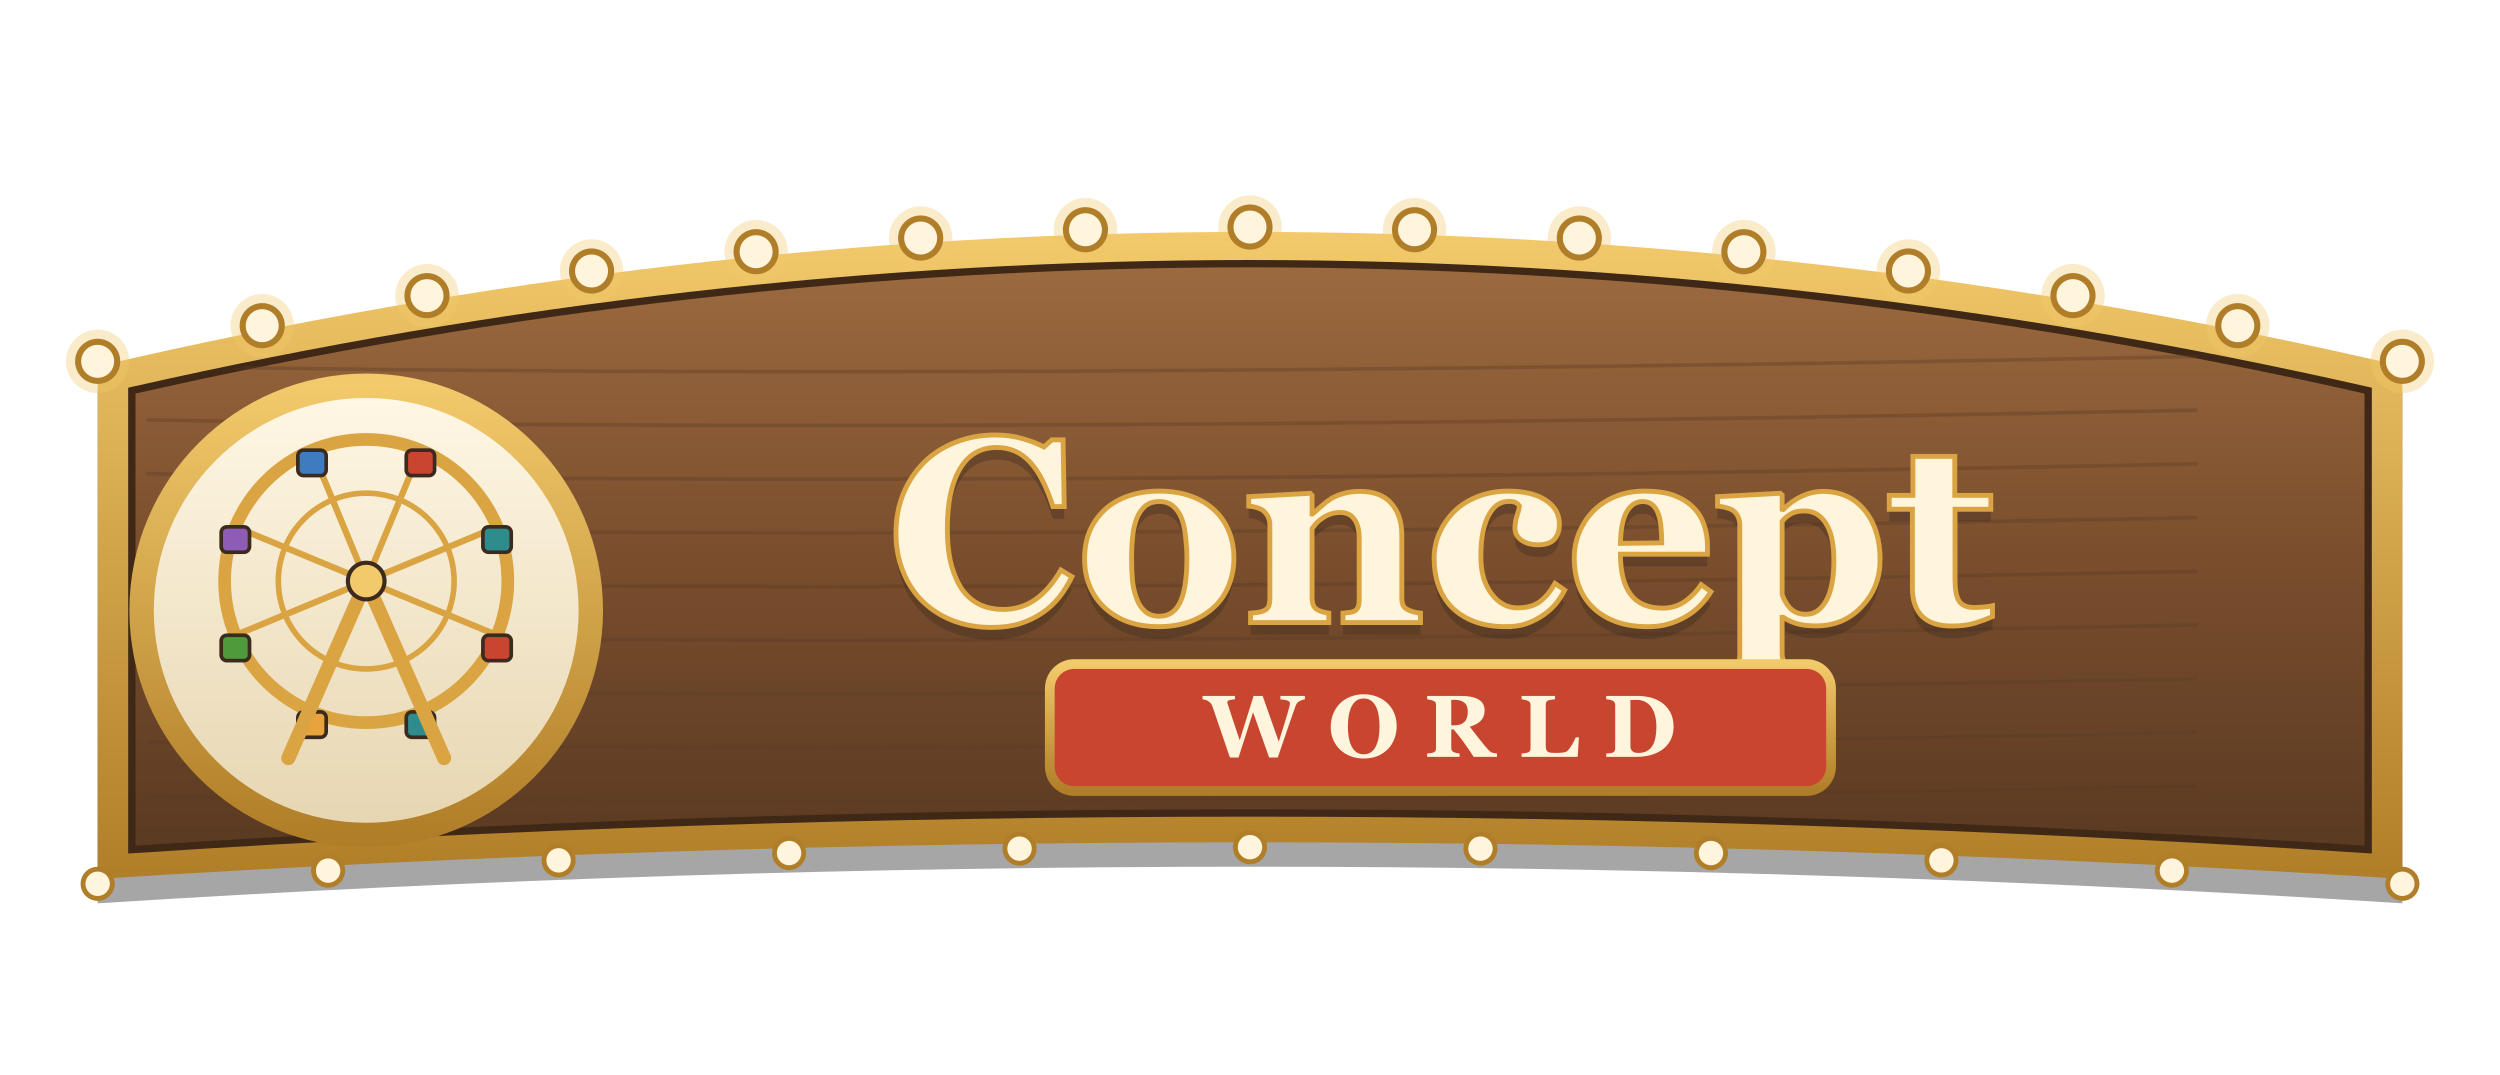
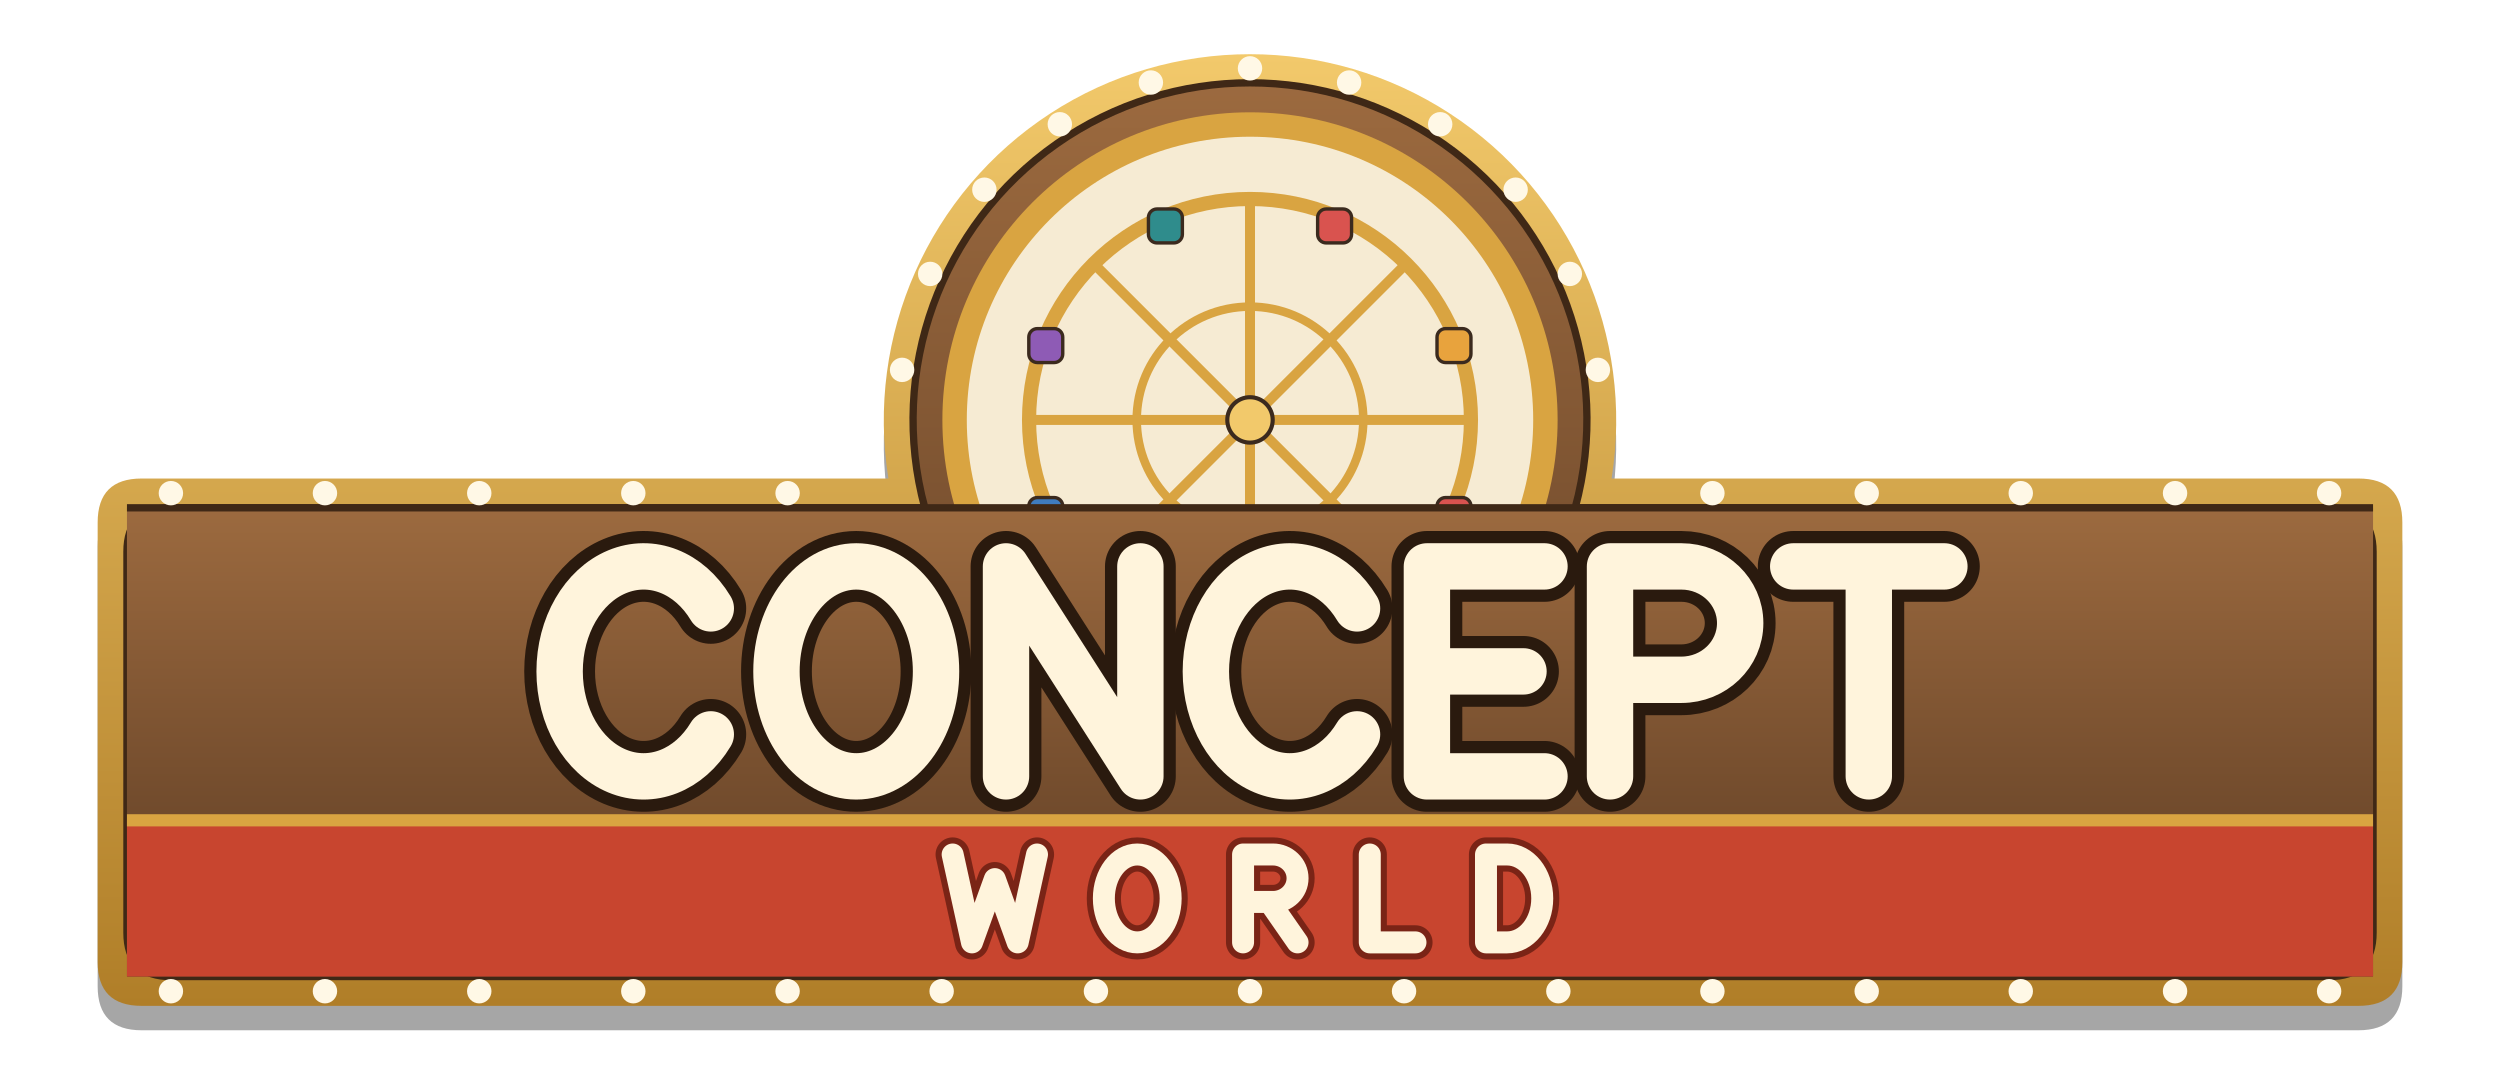
- <svg xmlns="http://www.w3.org/2000/svg" width="1024" height="440" viewBox="0 0 1024 440" version="1.1" id="svg70">
-   <defs id="defs7">
+ <svg xmlns="http://www.w3.org/2000/svg" width="1024" height="440" viewBox="0 0 1024 440">
+   <defs>
    <linearGradient id="wood" x1="0" y1="0" x2="0" y2="1">
-       <stop offset="0" stop-color="#9C6A3F" id="stop1" />
-       <stop offset="0.5" stop-color="#7A4E2D" id="stop2" />
-       <stop offset="1" stop-color="#5A3A22" id="stop3" />
+       <stop offset="0" stop-color="#9C6A3F" />
+       <stop offset="1" stop-color="#5A3A22" />
    </linearGradient>
    <linearGradient id="brass" x1="0" y1="0" x2="0" y2="1">
-       <stop offset="0" stop-color="#F2C96B" id="stop4" />
-       <stop offset="1" stop-color="#B07E28" id="stop5" />
-     </linearGradient>
-     <linearGradient id="paper" x1="0" y1="0" x2="0" y2="1">
-       <stop offset="0" stop-color="#FFF8E6" id="stop6" />
-       <stop offset="1" stop-color="#E6D5B0" id="stop7" />
+       <stop offset="0" stop-color="#F2C96B" />
+       <stop offset="1" stop-color="#B07E28" />
    </linearGradient>
  </defs>
-   <path d="M40 150 Q512 40 984 150 L984 360 Q512 330 40 360 Z" transform="translate(0,10)" fill="#000" opacity="0.35" id="path7" />
-   <path d="M40 150 Q512 40 984 150 L984 360 Q512 330 40 360 Z" fill="url(#brass)" id="path8" />
-   <path d="M54 160 Q512 56 970 160 L970 348 Q512 318 54 348 Z" fill="url(#wood)" stroke="#3F2816" stroke-width="3" id="path9" />
-   <clipPath id="c">
-     <path d="M54 160 Q512 56 970 160 L970 348 Q512 318 54 348 Z" id="path10" />
-   </clipPath>
-   <g clip-path="url(#c)" id="g19">
-     <path d="M60 150 Q400 156 900 146" stroke="#5A3A22" stroke-width="1.5" opacity="0.35" fill="none" id="path11" />
-     <path d="M60 172 Q400 178 900 168" stroke="#5A3A22" stroke-width="1.5" opacity="0.35" fill="none" id="path12" />
-     <path d="M60 194 Q400 200 900 190" stroke="#5A3A22" stroke-width="1.5" opacity="0.35" fill="none" id="path13" />
-     <path d="M60 216 Q400 222 900 212" stroke="#5A3A22" stroke-width="1.5" opacity="0.35" fill="none" id="path14" />
-     <path d="M60 238 Q400 244 900 234" stroke="#5A3A22" stroke-width="1.5" opacity="0.35" fill="none" id="path15" />
-     <path d="M60 260 Q400 266 900 256" stroke="#5A3A22" stroke-width="1.5" opacity="0.35" fill="none" id="path16" />
-     <path d="M60 282 Q400 288 900 278" stroke="#5A3A22" stroke-width="1.5" opacity="0.35" fill="none" id="path17" />
-     <path d="M60 304 Q400 310 900 300" stroke="#5A3A22" stroke-width="1.5" opacity="0.35" fill="none" id="path18" />
-     <path d="M60 326 Q400 332 900 322" stroke="#5A3A22" stroke-width="1.5" opacity="0.35" fill="none" id="path19" />
+   <path d="M58 196 L363.9 196 A150 150 0 1 1 660.1 196 L966 196 Q984 196 984 214 L984 394 Q984 412 966 412 L58 412 Q40 412 40 394 L40 214 Q40 196 58 196 Z" transform="translate(0,10)" fill="#000" opacity="0.35" />
+   <path d="M58 196 L363.9 196 A150 150 0 1 1 660.1 196 L966 196 Q984 196 984 214 L984 394 Q984 412 966 412 L58 412 Q40 412 40 394 L40 214 Q40 196 58 196 Z" fill="url(#brass)" />
+   <path d="M70 208 L378.8 208 A138 138 0 1 1 645.2 208 L954 208 Q972 208 972 226 L972 382 Q972 400 954 400 L70 400 Q52 400 52 382 L52 226 Q52 208 70 208 Z" fill="url(#wood)" stroke="#3F2816" stroke-width="3" />
+   <circle cx="512" cy="172" r="126" fill="#D9A441" />
+   <circle cx="512" cy="172" r="116" fill="#F6EBD3" />
+   <circle cx="512" cy="172" r="90.5" fill="none" stroke="#D9A441" stroke-width="5.8" />
+   <circle cx="512" cy="172" r="46.4" fill="none" stroke="#D9A441" stroke-width="3.5" />
+   <line x1="512" y1="172" x2="602.5" y2="172.0" stroke="#D9A441" stroke-width="4.1" />
+   <line x1="512" y1="172" x2="576.0" y2="236.0" stroke="#D9A441" stroke-width="4.1" />
+   <line x1="512" y1="172" x2="512.0" y2="262.5" stroke="#D9A441" stroke-width="4.1" />
+   <line x1="512" y1="172" x2="448.0" y2="236.0" stroke="#D9A441" stroke-width="4.1" />
+   <line x1="512" y1="172" x2="421.5" y2="172.0" stroke="#D9A441" stroke-width="4.1" />
+   <line x1="512" y1="172" x2="448.0" y2="108.0" stroke="#D9A441" stroke-width="4.1" />
+   <line x1="512" y1="172" x2="512.0" y2="81.5" stroke="#D9A441" stroke-width="4.1" />
+   <line x1="512" y1="172" x2="576.0" y2="108.0" stroke="#D9A441" stroke-width="4.1" />
+   <rect x="588.6" y="203.8" width="13.9" height="13.9" rx="3.5" fill="#D9534F" stroke="#3B2A1E" stroke-width="1.4" />
+   <rect x="539.7" y="252.8" width="13.9" height="13.9" rx="3.5" fill="#E8A33D" stroke="#3B2A1E" stroke-width="1.4" />
+   <rect x="470.4" y="252.8" width="13.9" height="13.9" rx="3.5" fill="#5BA05B" stroke="#3B2A1E" stroke-width="1.4" />
+   <rect x="421.4" y="203.8" width="13.9" height="13.9" rx="3.5" fill="#3F7CBF" stroke="#3B2A1E" stroke-width="1.4" />
+   <rect x="421.4" y="134.6" width="13.9" height="13.9" rx="3.5" fill="#8E5BB5" stroke="#3B2A1E" stroke-width="1.4" />
+   <rect x="470.4" y="85.6" width="13.9" height="13.9" rx="3.5" fill="#2F8C8C" stroke="#3B2A1E" stroke-width="1.4" />
+   <rect x="539.7" y="85.6" width="13.9" height="13.9" rx="3.5" fill="#D9534F" stroke="#3B2A1E" stroke-width="1.4" />
+   <rect x="588.6" y="134.6" width="13.9" height="13.9" rx="3.5" fill="#E8A33D" stroke="#3B2A1E" stroke-width="1.4" />
+   <circle cx="512" cy="172" r="9.3" fill="#F2C96B" stroke="#3B2A1E" stroke-width="1.7" />
+   <rect x="52" y="208" width="920" height="192" fill="url(#wood)" />
+   <line x1="52" y1="208" x2="972" y2="208" stroke="#3F2816" stroke-width="3" />
+   <rect x="52" y="336" width="920" height="64" fill="#C8452F" />
+   <line x1="52" y1="336" x2="972" y2="336" stroke="#D9A441" stroke-width="5" />
+   <g fill="none" stroke-linecap="round" stroke-linejoin="round" stroke="#2A1A0E">
+     <path transform="translate(227.5,232) scale(0.86)" d="M74 20 A40 50 0 1 0 74 80" stroke-width="33.72" />
+     <path transform="translate(314.6,232) scale(0.86)" d="M42 0 A38 50 0 1 1 42 100 A38 50 0 1 1 42 0 Z" stroke-width="33.72" />
+     <path transform="translate(406.9,232) scale(0.86)" d="M6 100 L6 0 L70 100 L70 0" stroke-width="33.72" />
+     <path transform="translate(492.2,232) scale(0.86)" d="M74 20 A40 50 0 1 0 74 80" stroke-width="33.72" />
+     <path transform="translate(579.3,232) scale(0.86)" d="M62 0 L6 0 L6 100 L62 100 M6 50 L52 50" stroke-width="33.72" />
+     <path transform="translate(654.3,232) scale(0.86)" d="M6 100 L6 0 L40 0 A28 27 0 0 1 40 54 L6 54" stroke-width="33.72" />
+     <path transform="translate(734.5,232) scale(0.86)" d="M0 0 L72 0 M36 0 L36 100" stroke-width="33.72" />
  </g>
-   <circle cx="150" cy="250" r="92" fill="url(#paper)" stroke="url(#brass)" stroke-width="10" id="circle19" />
-   <g id="g28">
-     <circle cx="150" cy="238" r="58" fill="none" stroke="#D9A441" stroke-width="5.2" id="circle20" />
-     <circle cx="150" cy="238" r="36.0" fill="none" stroke="#D9A441" stroke-width="2.3" id="circle21" />
-     <line x1="150" y1="238" x2="203.6" y2="260.2" stroke="#D9A441" stroke-width="2.6" id="line21" />
-     <rect x="197.8" y="260.2" width="11.6" height="10.4" rx="2.3" fill="#C8452F" stroke="#3B2A1E" stroke-width="1.5" id="rect21" />
-     <line x1="150" y1="238" x2="172.2" y2="291.6" stroke="#D9A441" stroke-width="2.6" id="line22" />
-     <rect x="166.4" y="291.6" width="11.6" height="10.4" rx="2.3" fill="#2F8C8C" stroke="#3B2A1E" stroke-width="1.5" id="rect22" />
-     <line x1="150" y1="238" x2="127.8" y2="291.6" stroke="#D9A441" stroke-width="2.6" id="line23" />
-     <rect x="122.0" y="291.6" width="11.6" height="10.4" rx="2.3" fill="#E8A33D" stroke="#3B2A1E" stroke-width="1.5" id="rect23" />
-     <line x1="150" y1="238" x2="96.4" y2="260.2" stroke="#D9A441" stroke-width="2.6" id="line24" />
-     <rect x="90.6" y="260.2" width="11.6" height="10.4" rx="2.3" fill="#4F9A3A" stroke="#3B2A1E" stroke-width="1.5" id="rect24" />
-     <line x1="150" y1="238" x2="96.4" y2="215.8" stroke="#D9A441" stroke-width="2.6" id="line25" />
-     <rect x="90.6" y="215.8" width="11.6" height="10.4" rx="2.3" fill="#8E5BB5" stroke="#3B2A1E" stroke-width="1.5" id="rect25" />
-     <line x1="150" y1="238" x2="127.8" y2="184.4" stroke="#D9A441" stroke-width="2.6" id="line26" />
-     <rect x="122.0" y="184.4" width="11.6" height="10.4" rx="2.3" fill="#3F7CBF" stroke="#3B2A1E" stroke-width="1.5" id="rect26" />
-     <line x1="150" y1="238" x2="172.2" y2="184.4" stroke="#D9A441" stroke-width="2.6" id="line27" />
-     <rect x="166.4" y="184.4" width="11.6" height="10.4" rx="2.3" fill="#C8452F" stroke="#3B2A1E" stroke-width="1.5" id="rect27" />
-     <line x1="150" y1="238" x2="203.6" y2="215.8" stroke="#D9A441" stroke-width="2.6" id="line28" />
-     <rect x="197.8" y="215.8" width="11.6" height="10.4" rx="2.3" fill="#2F8C8C" stroke="#3B2A1E" stroke-width="1.5" id="rect28" />
-     <path d="M150 238 L118.1 310.5 M150 238 L181.9 310.5" stroke="#D9A441" stroke-width="5.8" stroke-linecap="round" id="path28" />
-     <circle cx="150" cy="238" r="7.5" fill="#F2C96B" stroke="#3B2A1E" stroke-width="1.7" id="circle28" />
+   <g fill="none" stroke-linecap="round" stroke-linejoin="round" stroke="#FFF4DC">
+     <path transform="translate(227.5,232) scale(0.86)" d="M74 20 A40 50 0 1 0 74 80" stroke-width="22.09" />
+     <path transform="translate(314.6,232) scale(0.86)" d="M42 0 A38 50 0 1 1 42 100 A38 50 0 1 1 42 0 Z" stroke-width="22.09" />
+     <path transform="translate(406.9,232) scale(0.86)" d="M6 100 L6 0 L70 100 L70 0" stroke-width="22.09" />
+     <path transform="translate(492.2,232) scale(0.86)" d="M74 20 A40 50 0 1 0 74 80" stroke-width="22.09" />
+     <path transform="translate(579.3,232) scale(0.86)" d="M62 0 L6 0 L6 100 L62 100 M6 50 L52 50" stroke-width="22.09" />
+     <path transform="translate(654.3,232) scale(0.86)" d="M6 100 L6 0 L40 0 A28 27 0 0 1 40 54 L6 54" stroke-width="22.09" />
+     <path transform="translate(734.5,232) scale(0.86)" d="M0 0 L72 0 M36 0 L36 100" stroke-width="22.09" />
  </g>
-   <path d="m 406.115,257.004 q -8.227,0 -15.398,-2.637 -7.172,-2.689 -12.498,-7.752 -5.221,-4.957 -8.227,-12.234 -3.006,-7.33 -3.006,-16.084 0,-8.701 3.006,-16.084 3.059,-7.436 8.543,-12.867 5.379,-5.326 12.92,-8.227 7.541,-2.953 16.137,-2.953 6.223,0 11.338,1.529 5.115,1.477 8.648,3.375 l 3.27,-2.9 h 4.588 l 0.475,27.316 h -4.641 q -3.955,-12.498 -9.492,-18.352 -5.537,-5.854 -13.5,-5.854 -9.914,0 -15.082,8.754 -5.168,8.701 -5.168,24.469 0,8.912 1.74,15.24 1.793,6.275 4.641,10.125 3.059,4.008 7.225,5.906 4.166,1.846 9.229,1.846 7.383,0 13.131,-4.008 5.801,-4.008 10.547,-12.129 l 4.535,2.742 q -2.268,4.641 -5.168,8.332 -2.9,3.639 -6.697,6.275 -4.166,2.9 -9.229,4.535 -5.01,1.635 -11.865,1.635 z m 91.283,-48.094 q 3.902,3.639 5.959,8.701 2.057,5.062 2.057,10.969 0,5.854 -2.057,11.074 -2.004,5.168 -5.906,8.859 -4.166,3.955 -9.967,6.064 -5.748,2.109 -13.184,2.109 -6.434,0 -11.865,-1.846 -5.379,-1.846 -9.545,-5.537 -4.008,-3.533 -6.328,-8.701 -2.32,-5.221 -2.32,-11.654 0,-6.328 2.004,-11.232 2.057,-4.957 6.117,-8.807 3.902,-3.691 9.598,-5.695 5.748,-2.057 12.814,-2.057 7.383,0 12.973,2.057 5.643,2.004 9.65,5.695 z m -13.5,36.545 q 1.16,-2.953 1.688,-7.172 0.58,-4.219 0.58,-9.809 0,-3.691 -0.527,-8.438 -0.527,-4.746 -1.582,-7.488 -1.266,-3.322 -3.533,-5.221 -2.215,-1.898 -5.643,-1.898 -3.744,0 -6.012,2.057 -2.215,2.057 -3.428,5.326 -1.107,3.006 -1.529,7.066 -0.422,4.008 -0.422,8.385 0,5.748 0.369,9.545 0.369,3.744 1.793,7.541 1.213,3.27 3.48,5.168 2.268,1.898 5.748,1.898 3.164,0 5.432,-1.74 2.268,-1.793 3.586,-5.221 z M 581.826,255 h -31.746 v -3.85 q 1.002,-0.105 2.426,-0.264 1.424,-0.158 2.162,-0.527 1.107,-0.58 1.582,-1.688 0.475,-1.107 0.475,-3.27 v -24.68 q 0,-5.379 -2.004,-8.068 -1.951,-2.742 -5.801,-2.742 -2.109,0 -3.955,0.633 -1.793,0.633 -3.533,1.846 -1.529,1.055 -2.479,2.162 -0.896,1.107 -1.529,1.951 v 28.318 q 0,1.846 0.527,3.111 0.527,1.213 1.74,1.846 0.844,0.475 2.109,0.844 1.266,0.369 2.479,0.527 V 255 h -32.062 v -3.85 q 1.318,-0.105 2.637,-0.264 1.371,-0.211 2.32,-0.527 1.688,-0.58 2.32,-1.793 0.633,-1.213 0.633,-3.164 v -30.691 q 0,-1.635 -0.844,-3.217 -0.844,-1.582 -2.215,-2.584 -0.949,-0.633 -2.426,-1.055 -1.424,-0.422 -3.164,-0.58 v -3.85 l 25.154,-1.371 0.791,0.791 v 7.646 h 0.211 q 1.477,-1.318 3.586,-3.164 2.109,-1.846 3.902,-3.006 1.951,-1.266 5.115,-2.162 3.164,-0.896 6.75,-0.896 8.596,0 12.867,4.904 4.324,4.852 4.324,12.92 v 25.84 q 0,1.951 0.58,3.111 0.58,1.16 2.162,1.846 0.844,0.369 2.057,0.738 1.266,0.369 2.848,0.527 z m 35.016,1.688 q -7.33,0 -12.973,-2.109 -5.59,-2.162 -9.229,-5.854 -3.639,-3.744 -5.432,-8.859 -1.793,-5.115 -1.793,-11.127 0,-5.484 2.162,-10.441 2.215,-4.957 5.959,-8.701 3.85,-3.85 9.545,-6.117 5.748,-2.32 12.656,-2.32 9.703,0 15.346,3.691 5.643,3.639 5.643,9.861 0,3.797 -2.004,6.117 -2.004,2.32 -6.908,2.32 -3.955,0 -6.645,-1.898 -2.637,-1.898 -2.637,-4.957 0,-2.584 0.844,-5.115 0.844,-2.531 1.002,-3.85 -0.58,-0.949 -1.477,-1.424 -0.896,-0.527 -2.795,-0.527 -2.373,0 -4.324,1.107 -1.951,1.107 -3.639,3.902 -1.635,2.637 -2.637,7.066 -0.949,4.43 -0.949,10.652 0,9.387 4.377,15.135 4.43,5.748 10.547,5.748 5.854,0 9.281,-2.584 3.48,-2.637 6.17,-7.436 l 3.955,2.742 q -1.635,3.217 -3.902,5.906 -2.268,2.637 -5.432,4.693 -3.322,2.162 -6.75,3.27 -3.428,1.107 -7.963,1.107 z m 83.953,-14.291 q -1.846,3.006 -4.482,5.695 -2.584,2.637 -5.906,4.535 -3.533,2.004 -7.172,3.006 -3.586,1.055 -8.279,1.055 -7.805,0 -13.5,-2.215 -5.643,-2.215 -9.334,-5.959 -3.691,-3.744 -5.537,-8.807 -1.793,-5.115 -1.793,-11.074 0,-5.379 1.951,-10.283 2.004,-4.957 5.643,-8.807 3.586,-3.744 9.018,-6.064 5.484,-2.32 12.234,-2.32 7.383,0 12.129,1.793 4.746,1.793 7.857,4.957 3.006,3.006 4.377,7.119 1.371,4.061 1.371,8.543 v 3.428 h -35.648 q 0,10.811 4.166,16.453 4.166,5.643 13.236,5.643 4.957,0 8.912,-2.689 3.955,-2.742 6.75,-6.908 z m -20.145,-20.039 q 0,-3.164 -0.316,-6.486 -0.316,-3.322 -1.107,-5.432 -0.896,-2.479 -2.479,-3.744 -1.529,-1.266 -3.902,-1.266 -4.061,0 -6.486,4.113 -2.426,4.113 -2.637,13.025 z m 89.438,6.961 q 0,11.127 -7.436,19.09 -7.436,7.963 -18.826,7.963 -5.062,0 -8.227,-1.055 -3.164,-1.002 -5.221,-2.479 h -0.422 v 14.818 q 0,1.846 0.791,3.217 0.844,1.371 2.32,2.004 1.424,0.58 4.008,1.055 2.637,0.475 4.377,0.58 v 3.902 h -38.074 v -3.902 q 1.318,-0.105 3.322,-0.422 2.004,-0.264 3.006,-0.58 1.688,-0.58 2.268,-2.004 0.633,-1.371 0.633,-3.164 v -53.947 q -0.158,-1.74 -0.844,-3.059 -0.633,-1.318 -2.057,-2.32 -1.055,-0.686 -2.795,-1.107 -1.74,-0.475 -3.428,-0.633 v -3.85 l 25.682,-1.371 0.791,0.686 v 5.854 l 0.422,0.105 q 3.48,-3.533 7.699,-5.484 4.271,-1.951 8.438,-1.951 10.916,0 17.244,7.752 6.328,7.699 6.328,20.303 z m -18.932,0.211 q 0,-3.955 -0.58,-7.541 -0.58,-3.639 -2.057,-6.486 -1.424,-2.848 -3.797,-4.535 -2.32,-1.688 -5.695,-1.688 -3.428,0 -5.484,1.213 -2.057,1.16 -3.586,3.059 v 29.9 q 0.316,1.055 1.213,2.742 0.896,1.635 1.793,2.637 1.318,1.424 3.006,2.109 1.688,0.686 3.691,0.686 5.221,0 8.332,-5.59 3.164,-5.643 3.164,-16.506 z m 64.969,23.045 q -3.375,1.477 -7.225,2.637 -3.85,1.213 -9.387,1.213 -8.227,0 -12.234,-4.008 -3.955,-4.008 -3.955,-11.443 v -32.379 h -9.492 v -5.695 h 9.703 v -15.979 h 17.139 v 15.979 h 14.766 v 5.695 H 800.779 v 28.898 q 0,6.17 1.688,8.754 1.74,2.584 6.17,2.584 1.424,0 3.955,-0.211 2.531,-0.211 3.533,-0.475 z" id="text28" style="font-weight:bold;font-size:108px;font-family:Georgia, serif;text-anchor:middle;opacity:0.36;fill:#3b2a1e" transform="translate(0,5)" aria-label="Concept" />
-   <path d="m 406.115,257.004 q -8.227,0 -15.398,-2.637 -7.172,-2.689 -12.498,-7.752 -5.221,-4.957 -8.227,-12.234 -3.006,-7.33 -3.006,-16.084 0,-8.701 3.006,-16.084 3.059,-7.436 8.543,-12.867 5.379,-5.326 12.92,-8.227 7.541,-2.953 16.137,-2.953 6.223,0 11.338,1.529 5.115,1.477 8.648,3.375 l 3.27,-2.9 h 4.588 l 0.475,27.316 h -4.641 q -3.955,-12.498 -9.492,-18.352 -5.537,-5.854 -13.5,-5.854 -9.914,0 -15.082,8.754 -5.168,8.701 -5.168,24.469 0,8.912 1.74,15.24 1.793,6.275 4.641,10.125 3.059,4.008 7.225,5.906 4.166,1.846 9.229,1.846 7.383,0 13.131,-4.008 5.801,-4.008 10.547,-12.129 l 4.535,2.742 q -2.268,4.641 -5.168,8.332 -2.9,3.639 -6.697,6.275 -4.166,2.9 -9.229,4.535 -5.01,1.635 -11.865,1.635 z m 91.283,-48.094 q 3.902,3.639 5.959,8.701 2.057,5.062 2.057,10.969 0,5.854 -2.057,11.074 -2.004,5.168 -5.906,8.859 -4.166,3.955 -9.967,6.064 -5.748,2.109 -13.184,2.109 -6.434,0 -11.865,-1.846 -5.379,-1.846 -9.545,-5.537 -4.008,-3.533 -6.328,-8.701 -2.32,-5.221 -2.32,-11.654 0,-6.328 2.004,-11.232 2.057,-4.957 6.117,-8.807 3.902,-3.691 9.598,-5.695 5.748,-2.057 12.814,-2.057 7.383,0 12.973,2.057 5.643,2.004 9.65,5.695 z m -13.5,36.545 q 1.16,-2.953 1.688,-7.172 0.58,-4.219 0.58,-9.809 0,-3.691 -0.527,-8.438 -0.527,-4.746 -1.582,-7.488 -1.266,-3.322 -3.533,-5.221 -2.215,-1.898 -5.643,-1.898 -3.744,0 -6.012,2.057 -2.215,2.057 -3.428,5.326 -1.107,3.006 -1.529,7.066 -0.422,4.008 -0.422,8.385 0,5.748 0.369,9.545 0.369,3.744 1.793,7.541 1.213,3.27 3.48,5.168 2.268,1.898 5.748,1.898 3.164,0 5.432,-1.74 2.268,-1.793 3.586,-5.221 z M 581.826,255 h -31.746 v -3.85 q 1.002,-0.105 2.426,-0.264 1.424,-0.158 2.162,-0.527 1.107,-0.58 1.582,-1.688 0.475,-1.107 0.475,-3.27 v -24.68 q 0,-5.379 -2.004,-8.068 -1.951,-2.742 -5.801,-2.742 -2.109,0 -3.955,0.633 -1.793,0.633 -3.533,1.846 -1.529,1.055 -2.479,2.162 -0.896,1.107 -1.529,1.951 v 28.318 q 0,1.846 0.527,3.111 0.527,1.213 1.74,1.846 0.844,0.475 2.109,0.844 1.266,0.369 2.479,0.527 V 255 h -32.062 v -3.85 q 1.318,-0.105 2.637,-0.264 1.371,-0.211 2.32,-0.527 1.688,-0.58 2.32,-1.793 0.633,-1.213 0.633,-3.164 v -30.691 q 0,-1.635 -0.844,-3.217 -0.844,-1.582 -2.215,-2.584 -0.949,-0.633 -2.426,-1.055 -1.424,-0.422 -3.164,-0.58 v -3.85 l 25.154,-1.371 0.791,0.791 v 7.646 h 0.211 q 1.477,-1.318 3.586,-3.164 2.109,-1.846 3.902,-3.006 1.951,-1.266 5.115,-2.162 3.164,-0.896 6.75,-0.896 8.596,0 12.867,4.904 4.324,4.852 4.324,12.92 v 25.84 q 0,1.951 0.58,3.111 0.58,1.16 2.162,1.846 0.844,0.369 2.057,0.738 1.266,0.369 2.848,0.527 z m 35.016,1.688 q -7.33,0 -12.973,-2.109 -5.59,-2.162 -9.229,-5.854 -3.639,-3.744 -5.432,-8.859 -1.793,-5.115 -1.793,-11.127 0,-5.484 2.162,-10.441 2.215,-4.957 5.959,-8.701 3.85,-3.85 9.545,-6.117 5.748,-2.32 12.656,-2.32 9.703,0 15.346,3.691 5.643,3.639 5.643,9.861 0,3.797 -2.004,6.117 -2.004,2.32 -6.908,2.32 -3.955,0 -6.645,-1.898 -2.637,-1.898 -2.637,-4.957 0,-2.584 0.844,-5.115 0.844,-2.531 1.002,-3.85 -0.58,-0.949 -1.477,-1.424 -0.896,-0.527 -2.795,-0.527 -2.373,0 -4.324,1.107 -1.951,1.107 -3.639,3.902 -1.635,2.637 -2.637,7.066 -0.949,4.43 -0.949,10.652 0,9.387 4.377,15.135 4.43,5.748 10.547,5.748 5.854,0 9.281,-2.584 3.48,-2.637 6.17,-7.436 l 3.955,2.742 q -1.635,3.217 -3.902,5.906 -2.268,2.637 -5.432,4.693 -3.322,2.162 -6.75,3.27 -3.428,1.107 -7.963,1.107 z m 83.953,-14.291 q -1.846,3.006 -4.482,5.695 -2.584,2.637 -5.906,4.535 -3.533,2.004 -7.172,3.006 -3.586,1.055 -8.279,1.055 -7.805,0 -13.5,-2.215 -5.643,-2.215 -9.334,-5.959 -3.691,-3.744 -5.537,-8.807 -1.793,-5.115 -1.793,-11.074 0,-5.379 1.951,-10.283 2.004,-4.957 5.643,-8.807 3.586,-3.744 9.018,-6.064 5.484,-2.32 12.234,-2.32 7.383,0 12.129,1.793 4.746,1.793 7.857,4.957 3.006,3.006 4.377,7.119 1.371,4.061 1.371,8.543 v 3.428 h -35.648 q 0,10.811 4.166,16.453 4.166,5.643 13.236,5.643 4.957,0 8.912,-2.689 3.955,-2.742 6.75,-6.908 z m -20.145,-20.039 q 0,-3.164 -0.316,-6.486 -0.316,-3.322 -1.107,-5.432 -0.896,-2.479 -2.479,-3.744 -1.529,-1.266 -3.902,-1.266 -4.061,0 -6.486,4.113 -2.426,4.113 -2.637,13.025 z m 89.438,6.961 q 0,11.127 -7.436,19.09 -7.436,7.963 -18.826,7.963 -5.062,0 -8.227,-1.055 -3.164,-1.002 -5.221,-2.479 h -0.422 v 14.818 q 0,1.846 0.791,3.217 0.844,1.371 2.32,2.004 1.424,0.58 4.008,1.055 2.637,0.475 4.377,0.58 v 3.902 h -38.074 v -3.902 q 1.318,-0.105 3.322,-0.422 2.004,-0.264 3.006,-0.58 1.688,-0.58 2.268,-2.004 0.633,-1.371 0.633,-3.164 v -53.947 q -0.158,-1.74 -0.844,-3.059 -0.633,-1.318 -2.057,-2.32 -1.055,-0.686 -2.795,-1.107 -1.74,-0.475 -3.428,-0.633 v -3.85 l 25.682,-1.371 0.791,0.686 v 5.854 l 0.422,0.105 q 3.48,-3.533 7.699,-5.484 4.271,-1.951 8.438,-1.951 10.916,0 17.244,7.752 6.328,7.699 6.328,20.303 z m -18.932,0.211 q 0,-3.955 -0.58,-7.541 -0.58,-3.639 -2.057,-6.486 -1.424,-2.848 -3.797,-4.535 -2.32,-1.688 -5.695,-1.688 -3.428,0 -5.484,1.213 -2.057,1.16 -3.586,3.059 v 29.9 q 0.316,1.055 1.213,2.742 0.896,1.635 1.793,2.637 1.318,1.424 3.006,2.109 1.688,0.686 3.691,0.686 5.221,0 8.332,-5.59 3.164,-5.643 3.164,-16.506 z m 64.969,23.045 q -3.375,1.477 -7.225,2.637 -3.85,1.213 -9.387,1.213 -8.227,0 -12.234,-4.008 -3.955,-4.008 -3.955,-11.443 v -32.379 h -9.492 v -5.695 h 9.703 v -15.979 h 17.139 v 15.979 h 14.766 v 5.695 H 800.779 v 28.898 q 0,6.17 1.688,8.754 1.74,2.584 6.17,2.584 1.424,0 3.955,-0.211 2.531,-0.211 3.533,-0.475 z" id="text29" style="font-weight:bold;font-size:108px;font-family:Georgia, serif;text-anchor:middle;fill:#fff4dc;stroke:#d9a441;stroke-width:2" aria-label="Concept" />
-   <rect x="430" y="272" width="320" height="52" rx="10" fill="#C8452F" stroke="url(#brass)" stroke-width="4" id="rect29" />
-   <path d="m 534.483,286.463 q -0.545,0.053 -1.09,0.246 -0.545,0.176 -1.072,0.457 -0.809,0.457 -1.16,1.002 -0.334,0.545 -0.615,1.318 -0.967,2.672 -2.988,8.561 -2.004,5.889 -4.184,12.234 h -3.533 l -6.592,-18.545 -5.941,18.545 h -3.533 q -2.936,-8.543 -4.5,-13.148 -1.564,-4.623 -2.637,-7.752 -0.334,-0.949 -0.756,-1.371 -0.422,-0.439 -1.09,-0.879 -0.475,-0.316 -1.02,-0.457 -0.527,-0.158 -1.23,-0.246 v -1.371 h 13.307 v 1.336 q -1.178,0.141 -1.758,0.281 -0.58,0.123 -0.914,0.264 -0.316,0.141 -0.387,0.299 -0.07,0.158 -0.07,0.281 0,0.246 0.053,0.475 0.07,0.229 0.141,0.527 0.422,1.371 1.705,5.203 1.283,3.832 3.164,9.51 l 5.678,-18.176 h 3.727 l 6.592,18.738 q 1.459,-4.518 2.32,-7.383 0.879,-2.865 1.477,-4.904 0.352,-1.248 0.562,-2.092 0.211,-0.844 0.211,-1.459 0,-0.369 -0.352,-0.633 -0.334,-0.264 -0.914,-0.457 -0.492,-0.158 -1.283,-0.246 -0.773,-0.105 -1.354,-0.158 v -1.406 h 10.037 z m 33.59,1.371 q 1.846,1.688 2.918,4.078 1.09,2.391 1.09,5.449 0,2.725 -0.914,5.186 -0.914,2.461 -2.637,4.236 -1.811,1.846 -4.254,2.883 -2.443,1.02 -5.818,1.02 -2.725,0 -5.15,-0.896 -2.426,-0.896 -4.271,-2.602 -1.828,-1.67 -2.9,-4.061 -1.072,-2.391 -1.072,-5.326 0,-3.059 1.037,-5.537 1.055,-2.496 2.883,-4.271 1.811,-1.74 4.289,-2.672 2.496,-0.949 5.309,-0.949 2.795,0 5.238,0.914 2.461,0.914 4.254,2.549 z m -4.518,17.842 q 0.791,-1.6 1.143,-3.621 0.352,-2.021 0.352,-4.57 0,-2.162 -0.316,-4.201 -0.299,-2.057 -1.037,-3.656 -0.756,-1.6 -2.004,-2.566 -1.248,-0.967 -3.111,-0.967 -3.182,0 -4.834,3.023 -1.652,3.006 -1.652,8.508 0,2.338 0.352,4.412 0.369,2.074 1.143,3.621 0.791,1.564 2.004,2.443 1.213,0.861 2.988,0.861 1.74,0 2.988,-0.879 1.248,-0.879 1.986,-2.408 z M 613.177,310 h -9.562 q -2.479,-3.797 -4.131,-6.047 -1.635,-2.25 -4.078,-5.203 h -0.967 v 7.576 q 0,0.633 0.229,1.072 0.246,0.439 0.914,0.738 0.334,0.141 1.037,0.299 0.721,0.141 1.23,0.193 V 310 h -13.307 v -1.371 q 0.51,-0.053 1.336,-0.141 0.844,-0.105 1.195,-0.246 0.668,-0.281 0.896,-0.703 0.229,-0.439 0.229,-1.107 v -17.596 q 0,-0.633 -0.193,-1.055 -0.193,-0.422 -0.932,-0.738 -0.562,-0.229 -1.336,-0.387 -0.756,-0.158 -1.195,-0.229 v -1.371 h 13.992 q 4.693,0 7.119,1.477 2.443,1.459 2.443,4.43 0,2.619 -1.512,4.219 -1.494,1.582 -4.57,2.479 1.195,1.547 2.777,3.586 1.6,2.039 3.322,4.166 0.545,0.686 1.477,1.688 0.949,0.984 1.67,1.213 0.404,0.123 1.02,0.211 0.633,0.088 0.896,0.105 z m -11.971,-18.545 q 0,-2.496 -1.406,-3.639 -1.389,-1.16 -3.973,-1.16 h -1.389 v 10.441 h 1.336 q 2.584,0 4.008,-1.354 1.424,-1.354 1.424,-4.289 z M 646.714,302.002 646.222,310 h -22.975 v -1.371 q 0.615,-0.053 1.441,-0.158 0.826,-0.123 1.09,-0.229 0.633,-0.246 0.879,-0.686 0.246,-0.439 0.246,-1.125 v -17.596 q 0,-0.633 -0.193,-1.037 -0.193,-0.422 -0.932,-0.756 -0.545,-0.246 -1.318,-0.387 -0.756,-0.158 -1.213,-0.229 v -1.371 h 13.693 v 1.371 q -0.562,0.053 -1.336,0.158 -0.756,0.088 -1.318,0.264 -0.686,0.229 -0.914,0.721 -0.229,0.475 -0.229,1.09 v 16.4 q 0,1.16 0.158,1.828 0.158,0.668 0.615,0.984 0.457,0.334 1.266,0.439 0.826,0.088 2.268,0.088 1.406,0 2.725,-0.158 1.336,-0.176 1.916,-0.738 0.896,-0.896 1.828,-2.514 0.949,-1.635 1.512,-2.988 z m 33.678,-14.379 q 2.285,1.494 3.691,3.99 1.406,2.479 1.406,6.082 0,3.164 -1.266,5.52 -1.248,2.338 -3.322,3.832 -2.109,1.494 -4.799,2.232 Q 673.431,310 670.495,310 h -12.568 v -1.371 q 0.562,-0.018 1.406,-0.105 0.844,-0.088 1.125,-0.211 0.633,-0.264 0.879,-0.703 0.246,-0.457 0.246,-1.09 v -17.684 q 0,-0.598 -0.229,-1.072 -0.229,-0.492 -0.896,-0.791 -0.668,-0.299 -1.424,-0.404 -0.738,-0.105 -1.143,-0.141 v -1.371 h 13.271 q 2.127,0 4.553,0.545 2.426,0.545 4.676,2.021 z M 676.806,305.5 q 0.861,-1.406 1.248,-3.34 0.404,-1.951 0.404,-4.482 0,-2.479 -0.527,-4.518 -0.527,-2.039 -1.547,-3.48 -1.02,-1.441 -2.549,-2.232 -1.512,-0.791 -3.445,-0.791 -0.615,0 -1.406,0.035 -0.773,0.018 -1.16,0.035 v 18.932 q 0,0.633 0.158,1.125 0.176,0.475 0.58,0.844 0.404,0.369 0.984,0.58 0.598,0.193 1.547,0.193 1.986,0 3.41,-0.738 1.424,-0.738 2.303,-2.162 z" id="text30" style="font-weight:bold;font-size:36px;font-family:Georgia, serif;letter-spacing:10;text-anchor:middle;fill:#fff4dc" aria-label="WORLD" />
-   <circle cx="40.0" cy="148.0" r="13" fill="#F2C96B" opacity="0.35" id="circle30" />
-   <circle cx="40.0" cy="148.0" r="8" fill="#FFF4DC" stroke="#B07E28" stroke-width="2.5" id="circle31" />
-   <circle cx="107.4" cy="133.4" r="13" fill="#F2C96B" opacity="0.35" id="circle32" />
-   <circle cx="107.4" cy="133.4" r="8" fill="#FFF4DC" stroke="#B07E28" stroke-width="2.5" id="circle33" />
-   <circle cx="174.9" cy="121.1" r="13" fill="#F2C96B" opacity="0.35" id="circle34" />
-   <circle cx="174.9" cy="121.1" r="8" fill="#FFF4DC" stroke="#B07E28" stroke-width="2.5" id="circle35" />
-   <circle cx="242.3" cy="111.0" r="13" fill="#F2C96B" opacity="0.35" id="circle36" />
-   <circle cx="242.3" cy="111.0" r="8" fill="#FFF4DC" stroke="#B07E28" stroke-width="2.5" id="circle37" />
-   <circle cx="309.7" cy="103.1" r="13" fill="#F2C96B" opacity="0.35" id="circle38" />
-   <circle cx="309.7" cy="103.1" r="8" fill="#FFF4DC" stroke="#B07E28" stroke-width="2.5" id="circle39" />
-   <circle cx="377.1" cy="97.5" r="13" fill="#F2C96B" opacity="0.35" id="circle40" />
-   <circle cx="377.1" cy="97.5" r="8" fill="#FFF4DC" stroke="#B07E28" stroke-width="2.5" id="circle41" />
-   <circle cx="444.6" cy="94.1" r="13" fill="#F2C96B" opacity="0.35" id="circle42" />
-   <circle cx="444.6" cy="94.1" r="8" fill="#FFF4DC" stroke="#B07E28" stroke-width="2.5" id="circle43" />
-   <circle cx="512.0" cy="93.0" r="13" fill="#F2C96B" opacity="0.35" id="circle44" />
-   <circle cx="512.0" cy="93.0" r="8" fill="#FFF4DC" stroke="#B07E28" stroke-width="2.5" id="circle45" />
-   <circle cx="579.4" cy="94.1" r="13" fill="#F2C96B" opacity="0.35" id="circle46" />
-   <circle cx="579.4" cy="94.1" r="8" fill="#FFF4DC" stroke="#B07E28" stroke-width="2.5" id="circle47" />
-   <circle cx="646.9" cy="97.5" r="13" fill="#F2C96B" opacity="0.35" id="circle48" />
-   <circle cx="646.9" cy="97.5" r="8" fill="#FFF4DC" stroke="#B07E28" stroke-width="2.5" id="circle49" />
-   <circle cx="714.3" cy="103.1" r="13" fill="#F2C96B" opacity="0.35" id="circle50" />
-   <circle cx="714.3" cy="103.1" r="8" fill="#FFF4DC" stroke="#B07E28" stroke-width="2.5" id="circle51" />
-   <circle cx="781.7" cy="111.0" r="13" fill="#F2C96B" opacity="0.35" id="circle52" />
-   <circle cx="781.7" cy="111.0" r="8" fill="#FFF4DC" stroke="#B07E28" stroke-width="2.5" id="circle53" />
-   <circle cx="849.1" cy="121.1" r="13" fill="#F2C96B" opacity="0.35" id="circle54" />
-   <circle cx="849.1" cy="121.1" r="8" fill="#FFF4DC" stroke="#B07E28" stroke-width="2.5" id="circle55" />
-   <circle cx="916.6" cy="133.4" r="13" fill="#F2C96B" opacity="0.35" id="circle56" />
-   <circle cx="916.6" cy="133.4" r="8" fill="#FFF4DC" stroke="#B07E28" stroke-width="2.5" id="circle57" />
-   <circle cx="984.0" cy="148.0" r="13" fill="#F2C96B" opacity="0.35" id="circle58" />
-   <circle cx="984.0" cy="148.0" r="8" fill="#FFF4DC" stroke="#B07E28" stroke-width="2.5" id="circle59" />
-   <circle cx="40.0" cy="362.0" r="6" fill="#FFF4DC" stroke="#B07E28" stroke-width="2" id="circle60" />
-   <circle cx="134.4" cy="356.6" r="6" fill="#FFF4DC" stroke="#B07E28" stroke-width="2" id="circle61" />
-   <circle cx="228.8" cy="352.4" r="6" fill="#FFF4DC" stroke="#B07E28" stroke-width="2" id="circle62" />
-   <circle cx="323.2" cy="349.4" r="6" fill="#FFF4DC" stroke="#B07E28" stroke-width="2" id="circle63" />
-   <circle cx="417.6" cy="347.6" r="6" fill="#FFF4DC" stroke="#B07E28" stroke-width="2" id="circle64" />
-   <circle cx="512.0" cy="347.0" r="6" fill="#FFF4DC" stroke="#B07E28" stroke-width="2" id="circle65" />
-   <circle cx="606.4" cy="347.6" r="6" fill="#FFF4DC" stroke="#B07E28" stroke-width="2" id="circle66" />
-   <circle cx="700.8" cy="349.4" r="6" fill="#FFF4DC" stroke="#B07E28" stroke-width="2" id="circle67" />
-   <circle cx="795.2" cy="352.4" r="6" fill="#FFF4DC" stroke="#B07E28" stroke-width="2" id="circle68" />
-   <circle cx="889.6" cy="356.6" r="6" fill="#FFF4DC" stroke="#B07E28" stroke-width="2" id="circle69" />
-   <circle cx="984.0" cy="362.0" r="6" fill="#FFF4DC" stroke="#B07E28" stroke-width="2" id="circle70" />
+   <g fill="none" stroke-linecap="round" stroke-linejoin="round" stroke="#7A2416">
+     <path transform="translate(390.2,350) scale(0.36)" d="M0 0 L22 100 L48 28 L74 100 L96 0" stroke-width="38.89" />
+     <path transform="translate(450.7,350) scale(0.36)" d="M42 0 A38 50 0 1 1 42 100 A38 50 0 1 1 42 0 Z" stroke-width="38.89" />
+     <path transform="translate(507.0,350) scale(0.36)" d="M6 100 L6 0 L40 0 A28 27 0 0 1 40 54 L6 54 M36 54 L68 100" stroke-width="38.89" />
+     <path transform="translate(558.9,350) scale(0.36)" d="M6 0 L6 100 L58 100" stroke-width="38.89" />
+     <path transform="translate(606.5,350) scale(0.36)" d="M6 0 L6 100 L30 100 A40 50 0 0 0 30 0 Z" stroke-width="38.89" />
+   </g>
+   <g fill="none" stroke-linecap="round" stroke-linejoin="round" stroke="#FFF4DC">
+     <path transform="translate(390.2,350) scale(0.36)" d="M0 0 L22 100 L48 28 L74 100 L96 0" stroke-width="25.00" />
+     <path transform="translate(450.7,350) scale(0.36)" d="M42 0 A38 50 0 1 1 42 100 A38 50 0 1 1 42 0 Z" stroke-width="25.00" />
+     <path transform="translate(507.0,350) scale(0.36)" d="M6 100 L6 0 L40 0 A28 27 0 0 1 40 54 L6 54 M36 54 L68 100" stroke-width="25.00" />
+     <path transform="translate(558.9,350) scale(0.36)" d="M6 0 L6 100 L58 100" stroke-width="25.00" />
+     <path transform="translate(606.5,350) scale(0.36)" d="M6 0 L6 100 L30 100 A40 50 0 0 0 30 0 Z" stroke-width="25.00" />
+   </g>
+   <circle cx="70.0" cy="202" r="5" fill="#FFF8E6" />
+   <circle cx="70.0" cy="406" r="5" fill="#FFF8E6" />
+   <circle cx="133.1" cy="202" r="5" fill="#FFF8E6" />
+   <circle cx="133.1" cy="406" r="5" fill="#FFF8E6" />
+   <circle cx="196.3" cy="202" r="5" fill="#FFF8E6" />
+   <circle cx="196.3" cy="406" r="5" fill="#FFF8E6" />
+   <circle cx="259.4" cy="202" r="5" fill="#FFF8E6" />
+   <circle cx="259.4" cy="406" r="5" fill="#FFF8E6" />
+   <circle cx="322.6" cy="202" r="5" fill="#FFF8E6" />
+   <circle cx="322.6" cy="406" r="5" fill="#FFF8E6" />
+   <circle cx="385.7" cy="406" r="5" fill="#FFF8E6" />
+   <circle cx="448.9" cy="406" r="5" fill="#FFF8E6" />
+   <circle cx="512.0" cy="406" r="5" fill="#FFF8E6" />
+   <circle cx="575.1" cy="406" r="5" fill="#FFF8E6" />
+   <circle cx="638.3" cy="406" r="5" fill="#FFF8E6" />
+   <circle cx="701.4" cy="202" r="5" fill="#FFF8E6" />
+   <circle cx="701.4" cy="406" r="5" fill="#FFF8E6" />
+   <circle cx="764.6" cy="202" r="5" fill="#FFF8E6" />
+   <circle cx="764.6" cy="406" r="5" fill="#FFF8E6" />
+   <circle cx="827.7" cy="202" r="5" fill="#FFF8E6" />
+   <circle cx="827.7" cy="406" r="5" fill="#FFF8E6" />
+   <circle cx="890.9" cy="202" r="5" fill="#FFF8E6" />
+   <circle cx="890.9" cy="406" r="5" fill="#FFF8E6" />
+   <circle cx="954.0" cy="202" r="5" fill="#FFF8E6" />
+   <circle cx="954.0" cy="406" r="5" fill="#FFF8E6" />
+   <circle cx="369.5" cy="151.5" r="5" fill="#FFF8E6" />
+   <circle cx="381.0" cy="112.2" r="5" fill="#FFF8E6" />
+   <circle cx="403.2" cy="77.7" r="5" fill="#FFF8E6" />
+   <circle cx="434.1" cy="50.9" r="5" fill="#FFF8E6" />
+   <circle cx="471.4" cy="33.8" r="5" fill="#FFF8E6" />
+   <circle cx="512.0" cy="28.0" r="5" fill="#FFF8E6" />
+   <circle cx="552.6" cy="33.8" r="5" fill="#FFF8E6" />
+   <circle cx="589.9" cy="50.9" r="5" fill="#FFF8E6" />
+   <circle cx="620.8" cy="77.7" r="5" fill="#FFF8E6" />
+   <circle cx="643.0" cy="112.2" r="5" fill="#FFF8E6" />
+   <circle cx="654.5" cy="151.5" r="5" fill="#FFF8E6" />
</svg>
